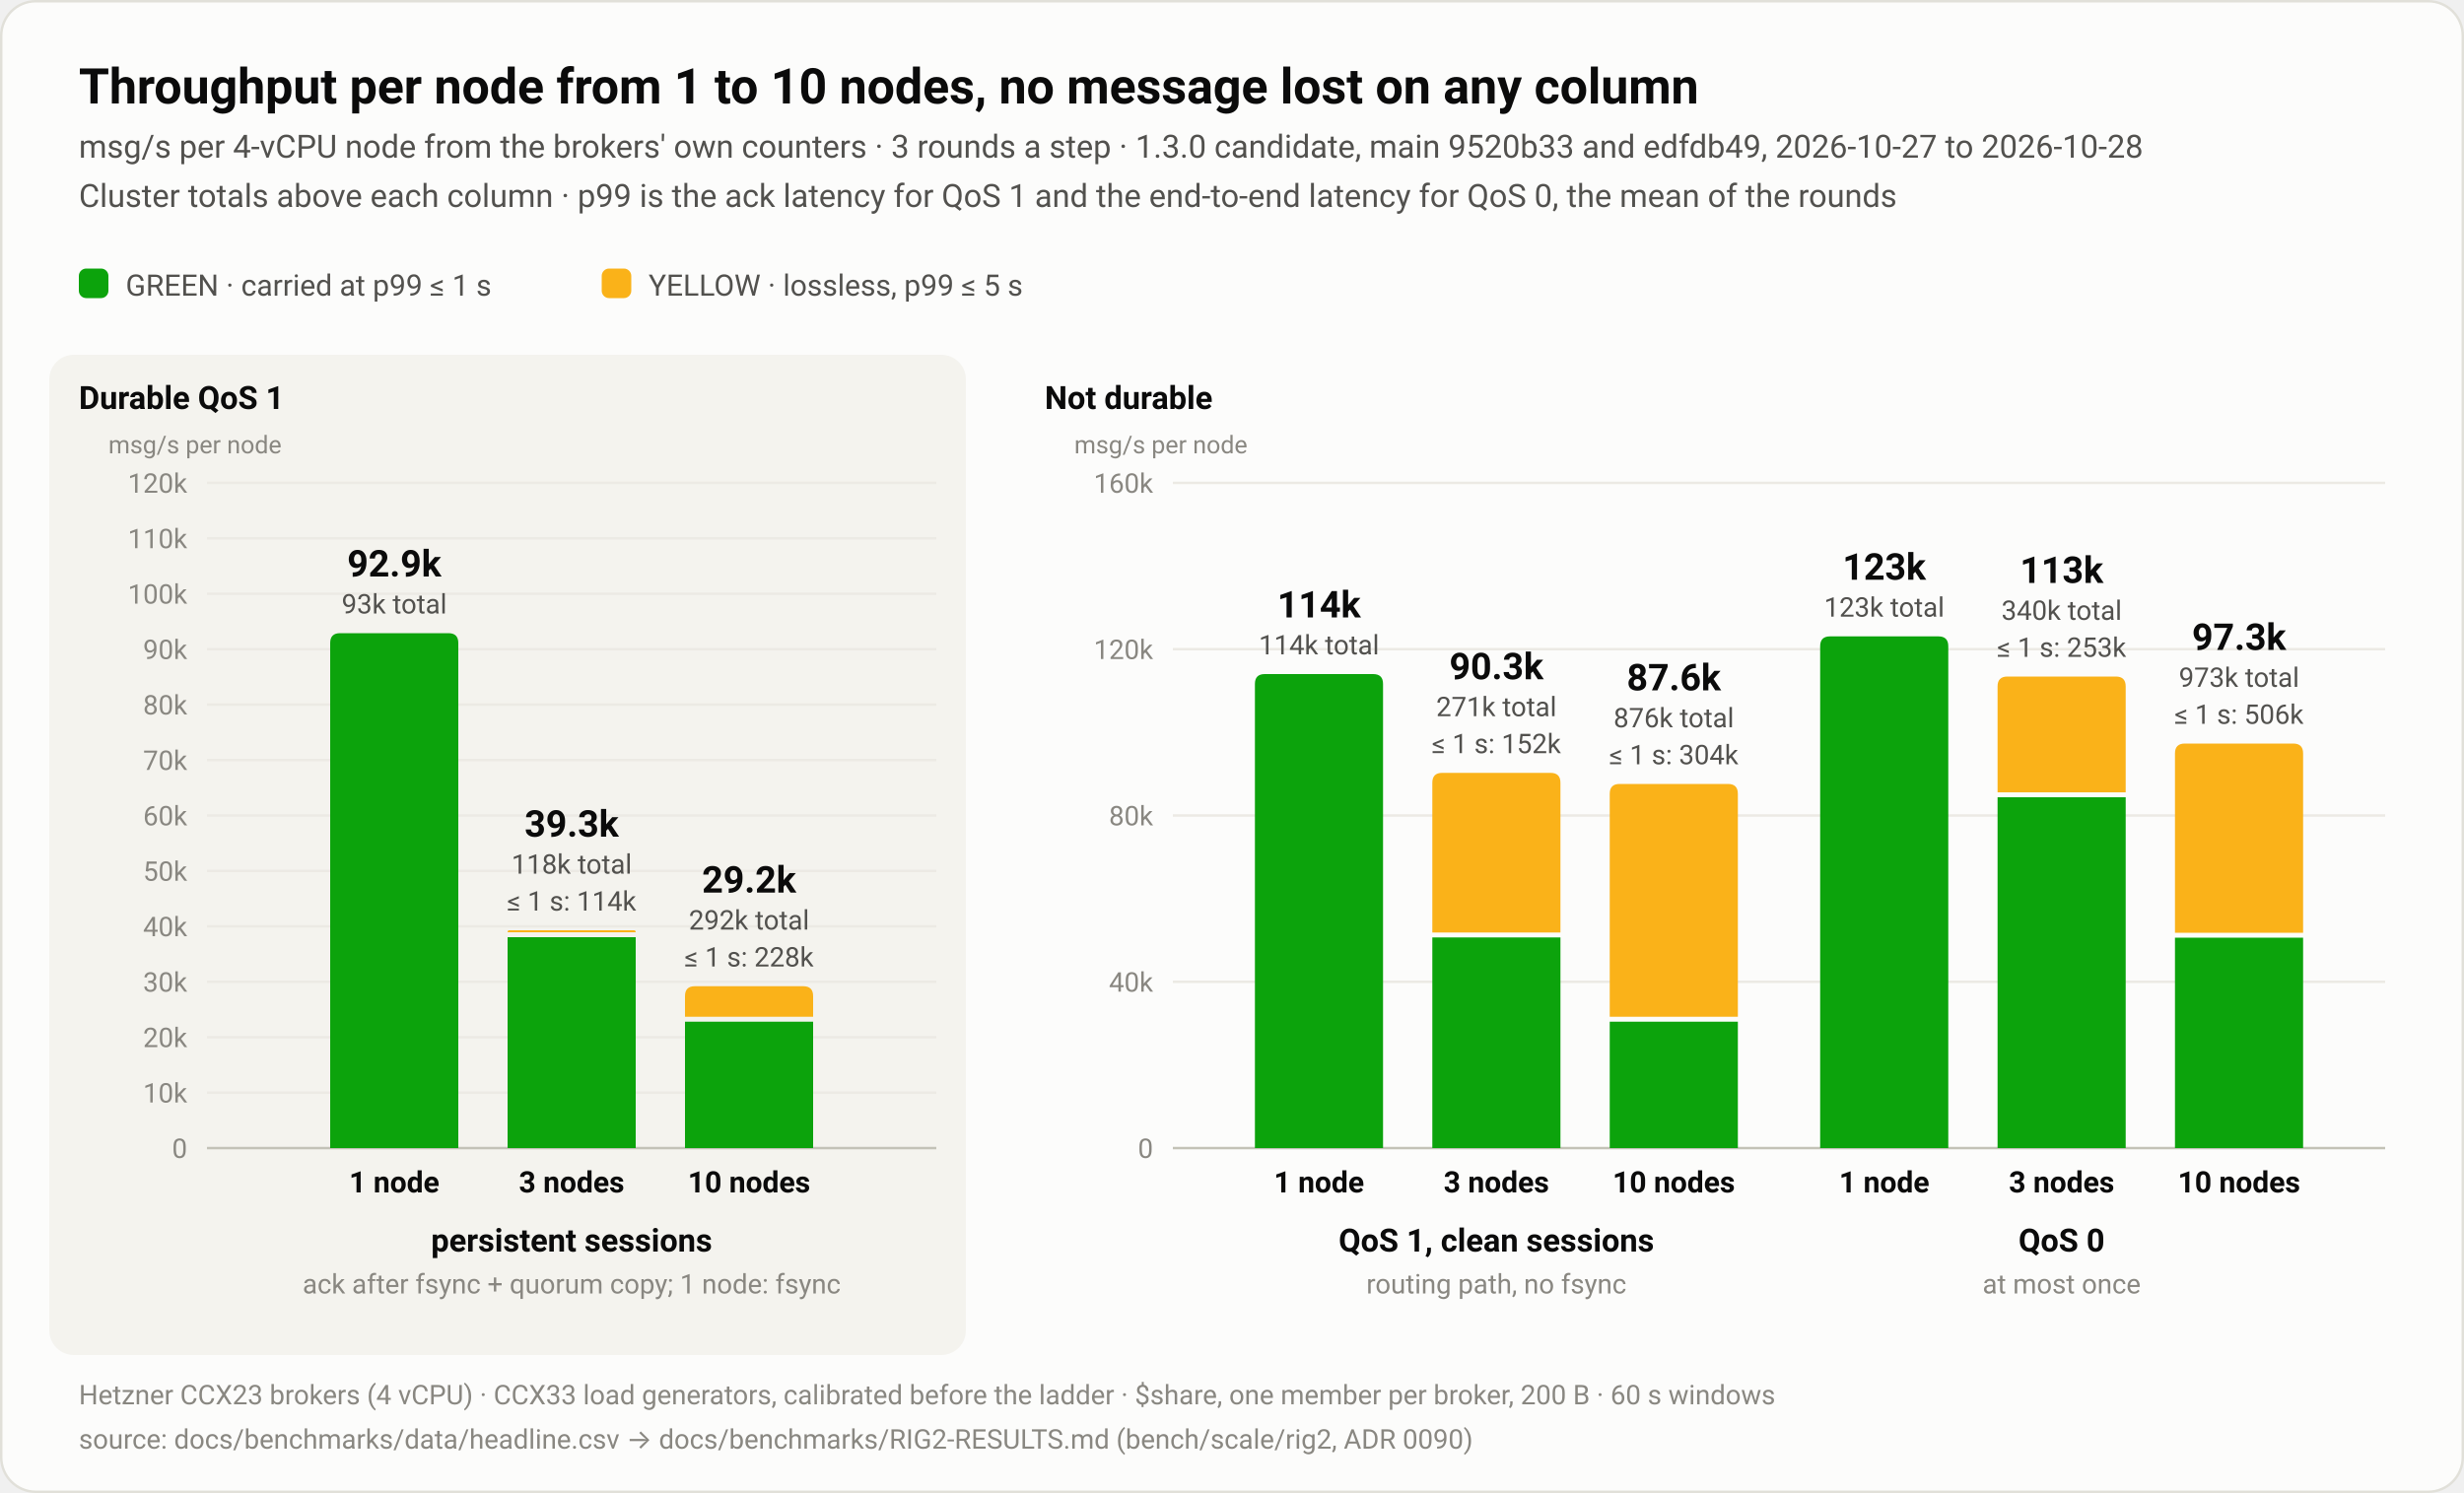
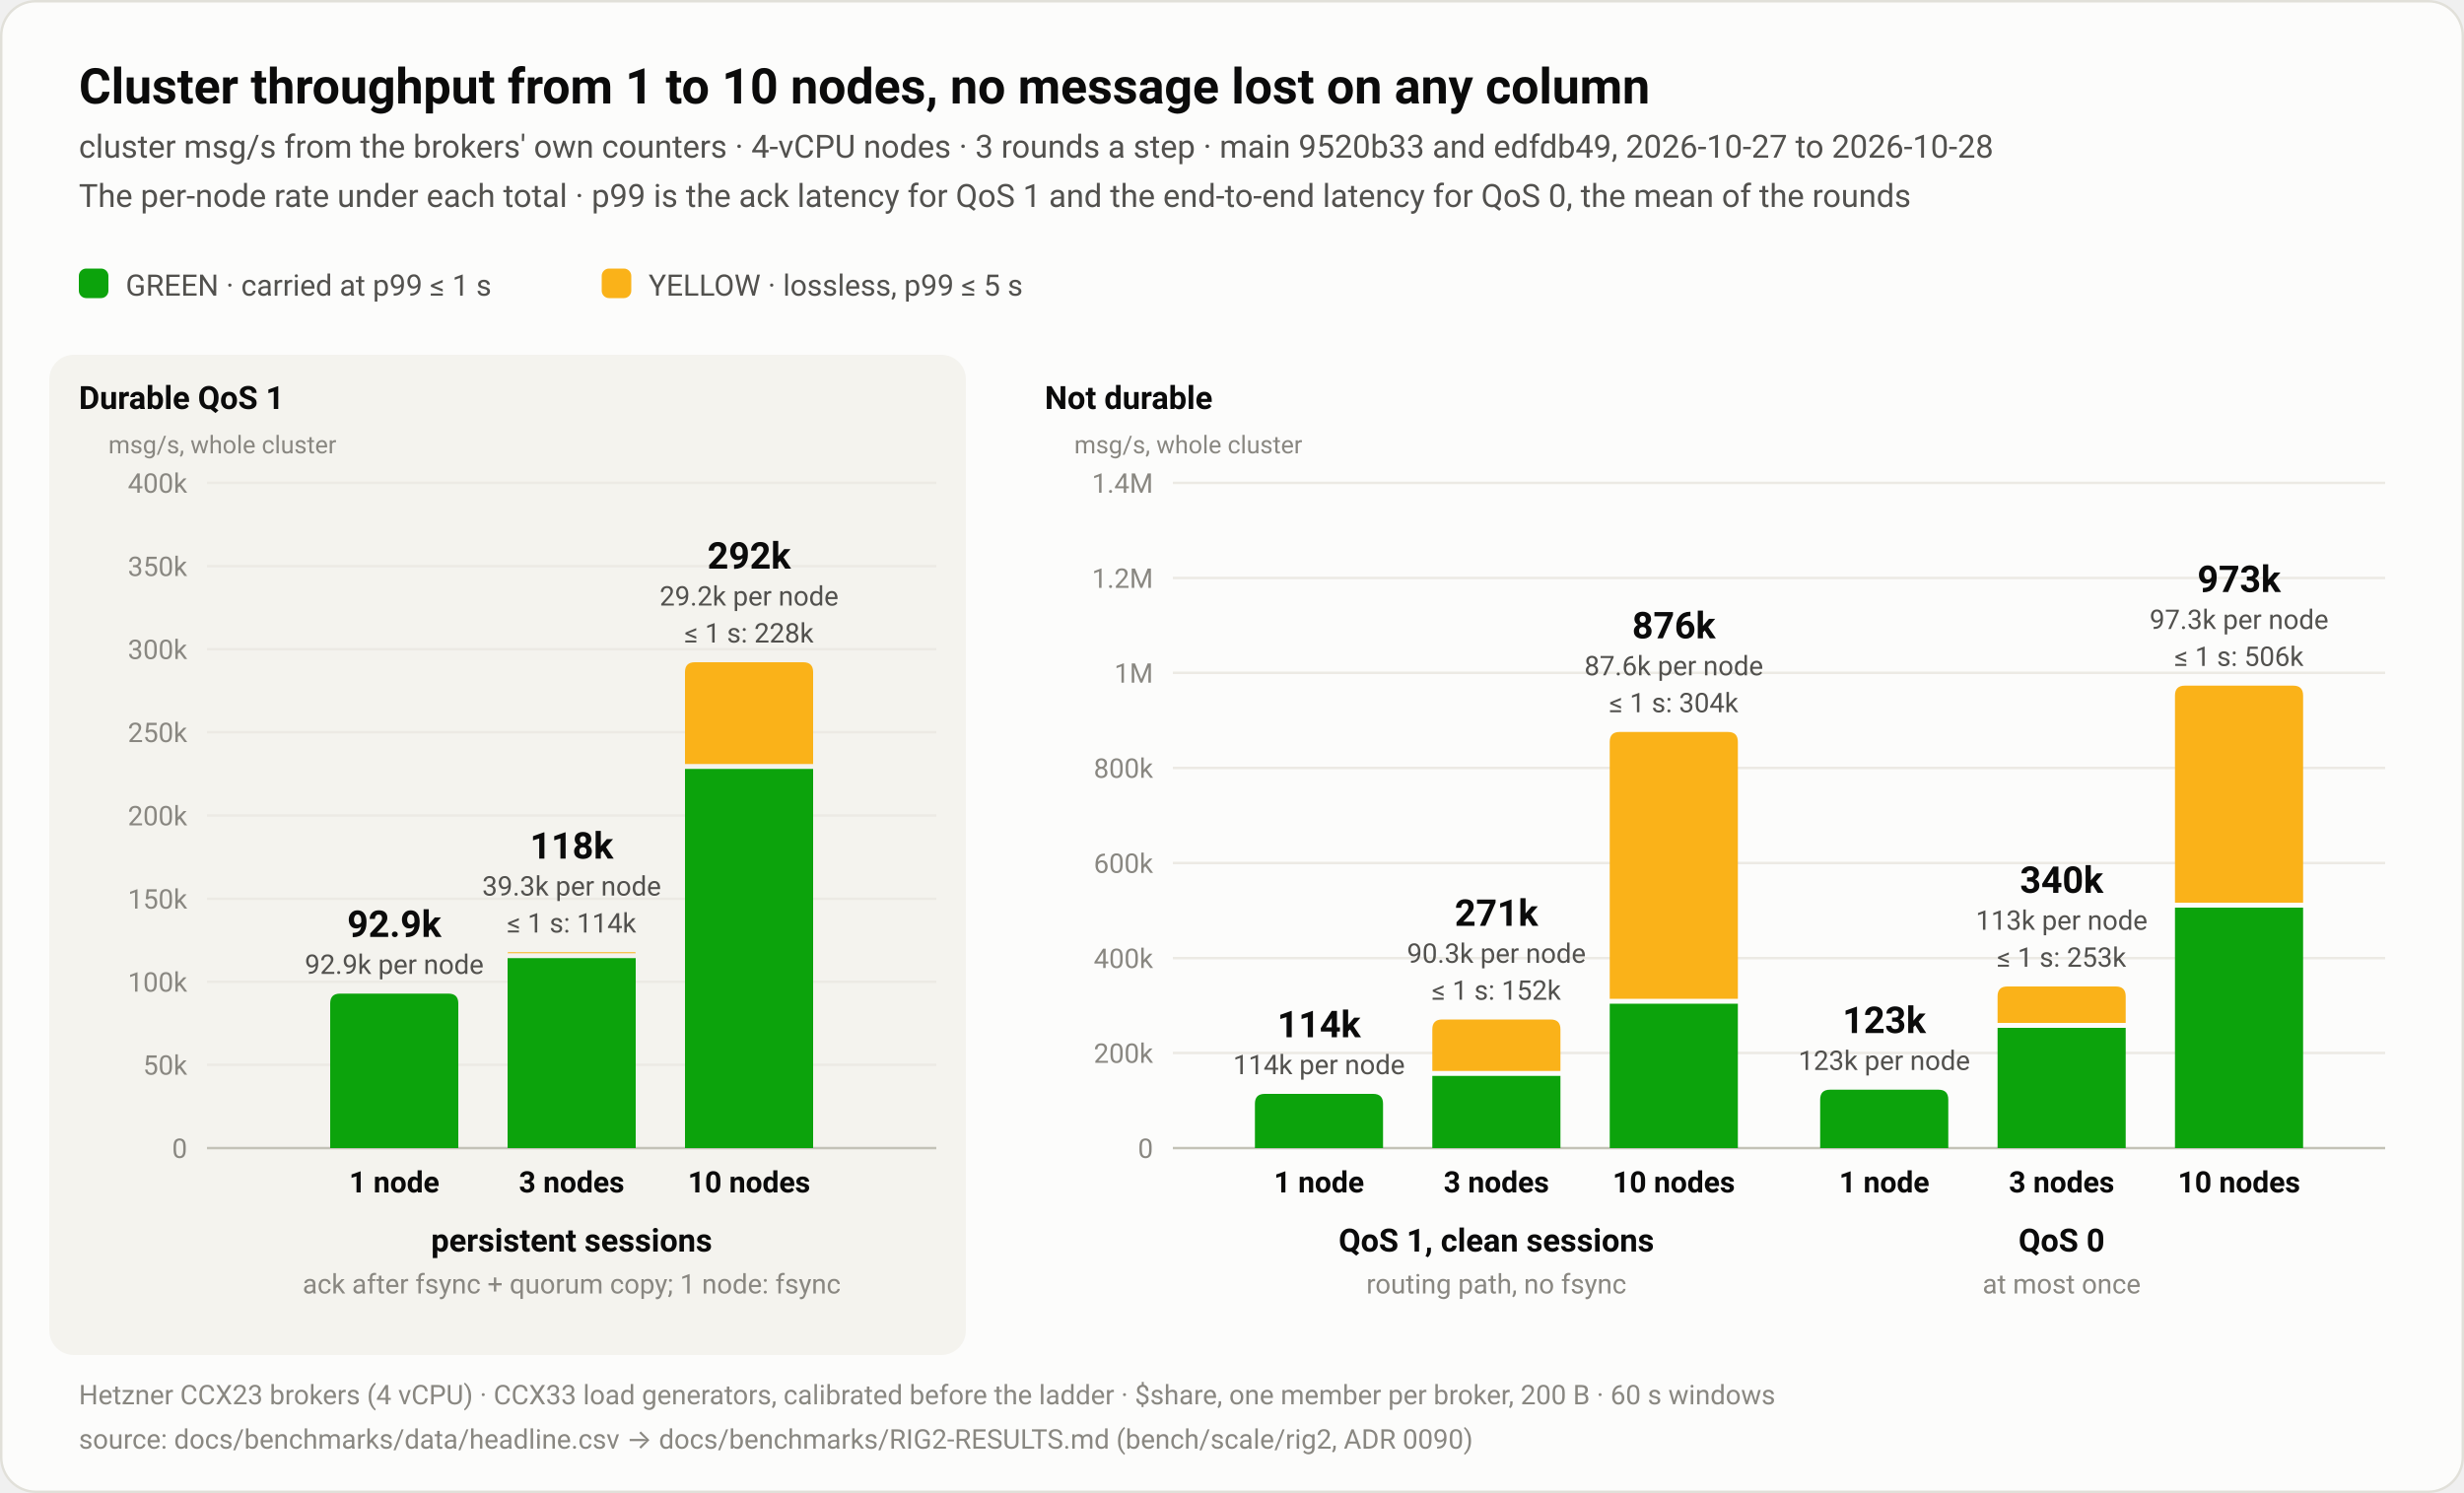
<svg xmlns="http://www.w3.org/2000/svg" viewBox="0 0 1000 606" width="1000" height="606" role="img" aria-labelledby="t d">
  <style>text{font-family:system-ui,-apple-system,"Segoe UI",Roboto,sans-serif;font-kerning:normal}.num{font-variant-numeric:tabular-nums}.f-surface{fill:#fcfcfb}.k-surface{stroke:#fcfcfb}.f-border{fill:#e1e0d9}.k-border{stroke:#e1e0d9}.f-ink{fill:#0b0b0b}.k-ink{stroke:#0b0b0b}.f-ink2{fill:#52514e}.k-ink2{stroke:#52514e}.f-muted{fill:#898781}.k-muted{stroke:#898781}.f-grid{fill:#eceae4}.k-grid{stroke:#eceae4}.f-axis{fill:#c3c2b7}.k-axis{stroke:#c3c2b7}.f-good{fill:#0ca30c}.k-good{stroke:#0ca30c}.f-warn{fill:#fab219}.k-warn{stroke:#fab219}.f-crit{fill:#d03b3b}.k-crit{stroke:#d03b3b}.f-ghost{fill:#898781}.k-ghost{stroke:#898781}.f-s1{fill:#2a78d6}.k-s1{stroke:#2a78d6}.f-s2{fill:#eb6834}.k-s2{stroke:#eb6834}.f-s3{fill:#1baf7a}.k-s3{stroke:#1baf7a}.f-s4{fill:#4a3aa7}.k-s4{stroke:#4a3aa7}@media (prefers-color-scheme:dark){.f-surface{fill:#1a1a19}.k-surface{stroke:#1a1a19}.f-border{fill:#2c2c2a}.k-border{stroke:#2c2c2a}.f-ink{fill:#ffffff}.k-ink{stroke:#ffffff}.f-ink2{fill:#c3c2b7}.k-ink2{stroke:#c3c2b7}.f-muted{fill:#898781}.k-muted{stroke:#898781}.f-grid{fill:#262624}.k-grid{stroke:#262624}.f-axis{fill:#383835}.k-axis{stroke:#383835}.f-good{fill:#0ca30c}.k-good{stroke:#0ca30c}.f-warn{fill:#fab219}.k-warn{stroke:#fab219}.f-crit{fill:#d03b3b}.k-crit{stroke:#d03b3b}.f-ghost{fill:#6f6e69}.k-ghost{stroke:#6f6e69}.f-s1{fill:#3987e5}.k-s1{stroke:#3987e5}.f-s2{fill:#d95926}.k-s2{stroke:#d95926}.f-s3{fill:#199e70}.k-s3{stroke:#199e70}.f-s4{fill:#9085e9}.k-s4{stroke:#9085e9}}</style>
  <rect x="0.5" y="0.5" width="999" height="605" rx="14" class="f-surface k-border" />
-   <text x="32" y="42" font-size="20" font-weight="650" class="f-ink">Throughput per node from 1 to 10 nodes, no message lost on any column</text>
-   <text x="32" y="64" font-size="13" class="f-ink2">msg/s per 4-vCPU node from the brokers' own counters · 3 rounds a step · 1.3.0 candidate, main 9520b33 and edfdb49, 2026-10-27 to 2026-10-28</text>
-   <text x="32.0" y="84.0" font-size="13" text-anchor="start" class="f-ink2">Cluster totals above each column · p99 is the ack latency for QoS 1 and the end-to-end latency for QoS 0, the mean of the rounds</text>
+   <text x="32" y="42" font-size="20" font-weight="650" class="f-ink">Cluster throughput from 1 to 10 nodes, no message lost on any column</text>
+   <text x="32" y="64" font-size="13" class="f-ink2">cluster msg/s from the brokers' own counters · 4-vCPU nodes · 3 rounds a step · main 9520b33 and edfdb49, 2026-10-27 to 2026-10-28</text>
+   <text x="32.0" y="84.0" font-size="13" text-anchor="start" class="f-ink2">The per-node rate under each total · p99 is the ack latency for QoS 1 and the end-to-end latency for QoS 0, the mean of the rounds</text>
  <rect x="32.0" y="109.0" width="12" height="12" rx="3" class="f-good" />
  <text x="51.0" y="120.0" font-size="12" text-anchor="start" class="f-ink2">GREEN · carried at p99 ≤ 1 s</text>
  <rect x="244.2" y="109.0" width="12" height="12" rx="3" class="f-warn" />
  <text x="263.2" y="120.0" font-size="12" text-anchor="start" class="f-ink2">YELLOW · lossless, p99 ≤ 5 s</text>
  <rect x="20" y="144" width="372" height="406" rx="10" class="f-grid" fill-opacity="0.55" />
  <text x="32.0" y="166.0" font-size="13" font-weight="650" text-anchor="start" class="f-ink">Durable QoS 1</text>
  <line x1="84.0" y1="466.0" x2="380.0" y2="466.0" class="k-axis" stroke-width="1" />
  <text x="76.0" y="470.0" font-size="11" text-anchor="end" class="f-muted num">0</text>
-   <line x1="84.0" y1="443.5" x2="380.0" y2="443.5" class="k-grid" stroke-width="1" />
-   <text x="76.0" y="447.5" font-size="11" text-anchor="end" class="f-muted num">10k</text>
-   <line x1="84.0" y1="421.0" x2="380.0" y2="421.0" class="k-grid" stroke-width="1" />
-   <text x="76.0" y="425.0" font-size="11" text-anchor="end" class="f-muted num">20k</text>
+   <line x1="84.0" y1="432.2" x2="380.0" y2="432.2" class="k-grid" stroke-width="1" />
+   <text x="76.0" y="436.2" font-size="11" text-anchor="end" class="f-muted num">50k</text>
  <line x1="84.0" y1="398.5" x2="380.0" y2="398.5" class="k-grid" stroke-width="1" />
-   <text x="76.0" y="402.5" font-size="11" text-anchor="end" class="f-muted num">30k</text>
-   <line x1="84.0" y1="376.0" x2="380.0" y2="376.0" class="k-grid" stroke-width="1" />
-   <text x="76.0" y="380.0" font-size="11" text-anchor="end" class="f-muted num">40k</text>
-   <line x1="84.0" y1="353.5" x2="380.0" y2="353.5" class="k-grid" stroke-width="1" />
-   <text x="76.0" y="357.5" font-size="11" text-anchor="end" class="f-muted num">50k</text>
+   <text x="76.0" y="402.5" font-size="11" text-anchor="end" class="f-muted num">100k</text>
+   <line x1="84.0" y1="364.8" x2="380.0" y2="364.8" class="k-grid" stroke-width="1" />
+   <text x="76.0" y="368.8" font-size="11" text-anchor="end" class="f-muted num">150k</text>
  <line x1="84.0" y1="331.0" x2="380.0" y2="331.0" class="k-grid" stroke-width="1" />
-   <text x="76.0" y="335.0" font-size="11" text-anchor="end" class="f-muted num">60k</text>
-   <line x1="84.0" y1="308.5" x2="380.0" y2="308.5" class="k-grid" stroke-width="1" />
-   <text x="76.0" y="312.5" font-size="11" text-anchor="end" class="f-muted num">70k</text>
-   <line x1="84.0" y1="286.0" x2="380.0" y2="286.0" class="k-grid" stroke-width="1" />
-   <text x="76.0" y="290.0" font-size="11" text-anchor="end" class="f-muted num">80k</text>
+   <text x="76.0" y="335.0" font-size="11" text-anchor="end" class="f-muted num">200k</text>
+   <line x1="84.0" y1="297.2" x2="380.0" y2="297.2" class="k-grid" stroke-width="1" />
+   <text x="76.0" y="301.2" font-size="11" text-anchor="end" class="f-muted num">250k</text>
  <line x1="84.0" y1="263.5" x2="380.0" y2="263.5" class="k-grid" stroke-width="1" />
-   <text x="76.0" y="267.5" font-size="11" text-anchor="end" class="f-muted num">90k</text>
-   <line x1="84.0" y1="241.0" x2="380.0" y2="241.0" class="k-grid" stroke-width="1" />
-   <text x="76.0" y="245.0" font-size="11" text-anchor="end" class="f-muted num">100k</text>
-   <line x1="84.0" y1="218.5" x2="380.0" y2="218.5" class="k-grid" stroke-width="1" />
-   <text x="76.0" y="222.5" font-size="11" text-anchor="end" class="f-muted num">110k</text>
+   <text x="76.0" y="267.5" font-size="11" text-anchor="end" class="f-muted num">300k</text>
+   <line x1="84.0" y1="229.8" x2="380.0" y2="229.8" class="k-grid" stroke-width="1" />
+   <text x="76.0" y="233.8" font-size="11" text-anchor="end" class="f-muted num">350k</text>
  <line x1="84.0" y1="196.0" x2="380.0" y2="196.0" class="k-grid" stroke-width="1" />
-   <text x="76.0" y="200.0" font-size="11" text-anchor="end" class="f-muted num">120k</text>
-   <text x="44.0" y="184.0" font-size="10" text-anchor="start" class="f-muted">msg/s per node</text>
-   <path d="M134.0,466.0 V261.0 Q134.0,257.0 138.0,257.0 H182.0 Q186.0,257.0 186.0,261.0 V466.0 Z" class="f-good" />
-   <text x="160.0" y="249.0" font-size="11" text-anchor="middle" class="f-ink2 num">93k total</text>
-   <text x="160.0" y="234.0" font-size="15" font-weight="650" text-anchor="middle" class="f-ink num">92.9k</text>
+   <text x="76.0" y="200.0" font-size="11" text-anchor="end" class="f-muted num">400k</text>
+   <text x="44.0" y="184.0" font-size="10" text-anchor="start" class="f-muted">msg/s, whole cluster</text>
+   <path d="M134.0,466.0 V407.3 Q134.0,403.3 138.0,403.3 H182.0 Q186.0,403.3 186.0,407.3 V466.0 Z" class="f-good" />
+   <text x="160.0" y="395.3" font-size="11" text-anchor="middle" class="f-ink2 num">92.9k per node</text>
+   <text x="160.0" y="380.3" font-size="15" font-weight="650" text-anchor="middle" class="f-ink num">92.9k</text>
  <text x="160.0" y="484.0" font-size="12" font-weight="600" text-anchor="middle" class="f-ink">1 node</text>
-   <rect x="206.0" y="380.4" width="52.0" height="85.6" class="f-good" />
-   <path d="M206.0,378.4 V378.4 Q206.0,377.6 206.7,377.6 H257.3 Q258.0,377.6 258.0,378.4 V378.4 Z" class="f-warn" />
-   <text x="232.0" y="369.6" font-size="11" text-anchor="middle" class="f-ink2 num">≤ 1 s: 114k</text>
-   <text x="232.0" y="354.6" font-size="11" text-anchor="middle" class="f-ink2 num">118k total</text>
-   <text x="232.0" y="339.6" font-size="15" font-weight="650" text-anchor="middle" class="f-ink num">39.3k</text>
+   <rect x="206.0" y="388.9" width="52.0" height="77.1" class="f-good" />
+   <path d="M206.0,386.9 V386.9 Q206.0,386.5 206.4,386.5 H257.6 Q258.0,386.5 258.0,386.9 V386.9 Z" class="f-warn" />
+   <text x="232.0" y="378.5" font-size="11" text-anchor="middle" class="f-ink2 num">≤ 1 s: 114k</text>
+   <text x="232.0" y="363.5" font-size="11" text-anchor="middle" class="f-ink2 num">39.3k per node</text>
+   <text x="232.0" y="348.5" font-size="15" font-weight="650" text-anchor="middle" class="f-ink num">118k</text>
  <text x="232.0" y="484.0" font-size="12" font-weight="600" text-anchor="middle" class="f-ink">3 nodes</text>
-   <rect x="278.0" y="414.7" width="52.0" height="51.3" class="f-good" />
-   <path d="M278.0,412.7 V404.3 Q278.0,400.3 282.0,400.3 H326.0 Q330.0,400.3 330.0,404.3 V412.7 Z" class="f-warn" />
-   <text x="304.0" y="392.3" font-size="11" text-anchor="middle" class="f-ink2 num">≤ 1 s: 228k</text>
-   <text x="304.0" y="377.3" font-size="11" text-anchor="middle" class="f-ink2 num">292k total</text>
-   <text x="304.0" y="362.3" font-size="15" font-weight="650" text-anchor="middle" class="f-ink num">29.2k</text>
+   <rect x="278.0" y="312.1" width="52.0" height="153.9" class="f-good" />
+   <path d="M278.0,310.1 V272.8 Q278.0,268.8 282.0,268.8 H326.0 Q330.0,268.8 330.0,272.8 V310.1 Z" class="f-warn" />
+   <text x="304.0" y="260.8" font-size="11" text-anchor="middle" class="f-ink2 num">≤ 1 s: 228k</text>
+   <text x="304.0" y="245.8" font-size="11" text-anchor="middle" class="f-ink2 num">29.2k per node</text>
+   <text x="304.0" y="230.8" font-size="15" font-weight="650" text-anchor="middle" class="f-ink num">292k</text>
  <text x="304.0" y="484.0" font-size="12" font-weight="600" text-anchor="middle" class="f-ink">10 nodes</text>
  <text x="232.0" y="508.0" font-size="13" font-weight="650" text-anchor="middle" class="f-ink">persistent sessions</text>
  <text x="232.0" y="525.0" font-size="11" text-anchor="middle" class="f-muted">ack after fsync + quorum copy; 1 node: fsync</text>
  <text x="424.0" y="166.0" font-size="13" font-weight="650" text-anchor="start" class="f-ink">Not durable</text>
  <line x1="476.0" y1="466.0" x2="968.0" y2="466.0" class="k-axis" stroke-width="1" />
  <text x="468.0" y="470.0" font-size="11" text-anchor="end" class="f-muted num">0</text>
-   <line x1="476.0" y1="398.5" x2="968.0" y2="398.5" class="k-grid" stroke-width="1" />
-   <text x="468.0" y="402.5" font-size="11" text-anchor="end" class="f-muted num">40k</text>
-   <line x1="476.0" y1="331.0" x2="968.0" y2="331.0" class="k-grid" stroke-width="1" />
-   <text x="468.0" y="335.0" font-size="11" text-anchor="end" class="f-muted num">80k</text>
-   <line x1="476.0" y1="263.5" x2="968.0" y2="263.5" class="k-grid" stroke-width="1" />
-   <text x="468.0" y="267.5" font-size="11" text-anchor="end" class="f-muted num">120k</text>
+   <line x1="476.0" y1="427.4" x2="968.0" y2="427.4" class="k-grid" stroke-width="1" />
+   <text x="468.0" y="431.4" font-size="11" text-anchor="end" class="f-muted num">200k</text>
+   <line x1="476.0" y1="388.9" x2="968.0" y2="388.9" class="k-grid" stroke-width="1" />
+   <text x="468.0" y="392.9" font-size="11" text-anchor="end" class="f-muted num">400k</text>
+   <line x1="476.0" y1="350.3" x2="968.0" y2="350.3" class="k-grid" stroke-width="1" />
+   <text x="468.0" y="354.3" font-size="11" text-anchor="end" class="f-muted num">600k</text>
+   <line x1="476.0" y1="311.7" x2="968.0" y2="311.7" class="k-grid" stroke-width="1" />
+   <text x="468.0" y="315.7" font-size="11" text-anchor="end" class="f-muted num">800k</text>
+   <line x1="476.0" y1="273.1" x2="968.0" y2="273.1" class="k-grid" stroke-width="1" />
+   <text x="468.0" y="277.1" font-size="11" text-anchor="end" class="f-muted num">1M</text>
+   <line x1="476.0" y1="234.6" x2="968.0" y2="234.6" class="k-grid" stroke-width="1" />
+   <text x="468.0" y="238.6" font-size="11" text-anchor="end" class="f-muted num">1.2M</text>
  <line x1="476.0" y1="196.0" x2="968.0" y2="196.0" class="k-grid" stroke-width="1" />
-   <text x="468.0" y="200.0" font-size="11" text-anchor="end" class="f-muted num">160k</text>
-   <text x="436.0" y="184.0" font-size="10" text-anchor="start" class="f-muted">msg/s per node</text>
-   <path d="M509.3,466.0 V277.6 Q509.3,273.6 513.3,273.6 H557.3 Q561.3,273.6 561.3,277.6 V466.0 Z" class="f-good" />
-   <text x="535.3" y="265.6" font-size="11" text-anchor="middle" class="f-ink2 num">114k total</text>
-   <text x="535.3" y="250.6" font-size="15" font-weight="650" text-anchor="middle" class="f-ink num">114k</text>
+   <text x="468.0" y="200.0" font-size="11" text-anchor="end" class="f-muted num">1.4M</text>
+   <text x="436.0" y="184.0" font-size="10" text-anchor="start" class="f-muted">msg/s, whole cluster</text>
+   <path d="M509.3,466.0 V448.0 Q509.3,444.0 513.3,444.0 H557.3 Q561.3,444.0 561.3,448.0 V466.0 Z" class="f-good" />
+   <text x="535.3" y="436.0" font-size="11" text-anchor="middle" class="f-ink2 num">114k per node</text>
+   <text x="535.3" y="421.0" font-size="15" font-weight="650" text-anchor="middle" class="f-ink num">114k</text>
  <text x="535.3" y="484.0" font-size="12" font-weight="600" text-anchor="middle" class="f-ink">1 node</text>
-   <rect x="581.3" y="380.5" width="52.0" height="85.5" class="f-good" />
-   <path d="M581.3,378.5 V317.7 Q581.3,313.7 585.3,313.7 H629.3 Q633.3,313.7 633.3,317.7 V378.5 Z" class="f-warn" />
-   <text x="607.3" y="305.7" font-size="11" text-anchor="middle" class="f-ink2 num">≤ 1 s: 152k</text>
-   <text x="607.3" y="290.7" font-size="11" text-anchor="middle" class="f-ink2 num">271k total</text>
-   <text x="607.3" y="275.7" font-size="15" font-weight="650" text-anchor="middle" class="f-ink num">90.3k</text>
+   <rect x="581.3" y="436.7" width="52.0" height="29.3" class="f-good" />
+   <path d="M581.3,434.7 V417.8 Q581.3,413.8 585.3,413.8 H629.3 Q633.3,413.8 633.3,417.8 V434.7 Z" class="f-warn" />
+   <text x="607.3" y="405.8" font-size="11" text-anchor="middle" class="f-ink2 num">≤ 1 s: 152k</text>
+   <text x="607.3" y="390.8" font-size="11" text-anchor="middle" class="f-ink2 num">90.3k per node</text>
+   <text x="607.3" y="375.8" font-size="15" font-weight="650" text-anchor="middle" class="f-ink num">271k</text>
  <text x="607.3" y="484.0" font-size="12" font-weight="600" text-anchor="middle" class="f-ink">3 nodes</text>
-   <rect x="653.3" y="414.7" width="52.0" height="51.3" class="f-good" />
-   <path d="M653.3,412.7 V322.2 Q653.3,318.2 657.3,318.2 H701.3 Q705.3,318.2 705.3,322.2 V412.7 Z" class="f-warn" />
-   <text x="679.3" y="310.2" font-size="11" text-anchor="middle" class="f-ink2 num">≤ 1 s: 304k</text>
-   <text x="679.3" y="295.2" font-size="11" text-anchor="middle" class="f-ink2 num">876k total</text>
-   <text x="679.3" y="280.2" font-size="15" font-weight="650" text-anchor="middle" class="f-ink num">87.6k</text>
+   <rect x="653.3" y="407.4" width="52.0" height="58.6" class="f-good" />
+   <path d="M653.3,405.4 V301.1 Q653.3,297.1 657.3,297.1 H701.3 Q705.3,297.1 705.3,301.1 V405.4 Z" class="f-warn" />
+   <text x="679.3" y="289.1" font-size="11" text-anchor="middle" class="f-ink2 num">≤ 1 s: 304k</text>
+   <text x="679.3" y="274.1" font-size="11" text-anchor="middle" class="f-ink2 num">87.6k per node</text>
+   <text x="679.3" y="259.1" font-size="15" font-weight="650" text-anchor="middle" class="f-ink num">876k</text>
  <text x="679.3" y="484.0" font-size="12" font-weight="600" text-anchor="middle" class="f-ink">10 nodes</text>
  <text x="607.3" y="508.0" font-size="13" font-weight="650" text-anchor="middle" class="f-ink">QoS 1, clean sessions</text>
  <text x="607.3" y="525.0" font-size="11" text-anchor="middle" class="f-muted">routing path, no fsync</text>
-   <path d="M738.7,466.0 V262.3 Q738.7,258.3 742.7,258.3 H786.7 Q790.7,258.3 790.7,262.3 V466.0 Z" class="f-good" />
-   <text x="764.7" y="250.3" font-size="11" text-anchor="middle" class="f-ink2 num">123k total</text>
-   <text x="764.7" y="235.3" font-size="15" font-weight="650" text-anchor="middle" class="f-ink num">123k</text>
+   <path d="M738.7,466.0 V446.3 Q738.7,442.3 742.7,442.3 H786.7 Q790.7,442.3 790.7,446.3 V466.0 Z" class="f-good" />
+   <text x="764.7" y="434.3" font-size="11" text-anchor="middle" class="f-ink2 num">123k per node</text>
+   <text x="764.7" y="419.3" font-size="15" font-weight="650" text-anchor="middle" class="f-ink num">123k</text>
  <text x="764.7" y="484.0" font-size="12" font-weight="600" text-anchor="middle" class="f-ink">1 node</text>
-   <rect x="810.7" y="323.6" width="52.0" height="142.4" class="f-good" />
-   <path d="M810.7,321.6 V278.6 Q810.7,274.6 814.7,274.6 H858.7 Q862.7,274.6 862.7,278.6 V321.6 Z" class="f-warn" />
-   <text x="836.7" y="266.6" font-size="11" text-anchor="middle" class="f-ink2 num">≤ 1 s: 253k</text>
-   <text x="836.7" y="251.6" font-size="11" text-anchor="middle" class="f-ink2 num">340k total</text>
-   <text x="836.7" y="236.6" font-size="15" font-weight="650" text-anchor="middle" class="f-ink num">113k</text>
+   <rect x="810.7" y="417.2" width="52.0" height="48.8" class="f-good" />
+   <path d="M810.7,415.2 V404.4 Q810.7,400.4 814.7,400.4 H858.7 Q862.7,400.4 862.7,404.4 V415.2 Z" class="f-warn" />
+   <text x="836.7" y="392.4" font-size="11" text-anchor="middle" class="f-ink2 num">≤ 1 s: 253k</text>
+   <text x="836.7" y="377.4" font-size="11" text-anchor="middle" class="f-ink2 num">113k per node</text>
+   <text x="836.7" y="362.4" font-size="15" font-weight="650" text-anchor="middle" class="f-ink num">340k</text>
  <text x="836.7" y="484.0" font-size="12" font-weight="600" text-anchor="middle" class="f-ink">3 nodes</text>
-   <rect x="882.7" y="380.6" width="52.0" height="85.4" class="f-good" />
-   <path d="M882.7,378.6 V305.8 Q882.7,301.8 886.7,301.8 H930.7 Q934.7,301.8 934.7,305.8 V378.6 Z" class="f-warn" />
-   <text x="908.7" y="293.8" font-size="11" text-anchor="middle" class="f-ink2 num">≤ 1 s: 506k</text>
-   <text x="908.7" y="278.8" font-size="11" text-anchor="middle" class="f-ink2 num">973k total</text>
-   <text x="908.7" y="263.8" font-size="15" font-weight="650" text-anchor="middle" class="f-ink num">97.3k</text>
+   <rect x="882.7" y="368.4" width="52.0" height="97.6" class="f-good" />
+   <path d="M882.7,366.4 V282.3 Q882.7,278.3 886.7,278.3 H930.7 Q934.7,278.3 934.7,282.3 V366.4 Z" class="f-warn" />
+   <text x="908.7" y="270.3" font-size="11" text-anchor="middle" class="f-ink2 num">≤ 1 s: 506k</text>
+   <text x="908.7" y="255.3" font-size="11" text-anchor="middle" class="f-ink2 num">97.3k per node</text>
+   <text x="908.7" y="240.3" font-size="15" font-weight="650" text-anchor="middle" class="f-ink num">973k</text>
  <text x="908.7" y="484.0" font-size="12" font-weight="600" text-anchor="middle" class="f-ink">10 nodes</text>
  <text x="836.7" y="508.0" font-size="13" font-weight="650" text-anchor="middle" class="f-ink">QoS 0</text>
  <text x="836.7" y="525.0" font-size="11" text-anchor="middle" class="f-muted">at most once</text>
  <text x="32.0" y="570.0" font-size="11" text-anchor="start" class="f-muted">Hetzner CCX23 brokers (4 vCPU) · CCX33 load generators, calibrated before the ladder · $share, one member per broker, 200 B · 60 s windows</text>
  <text x="32.0" y="588.0" font-size="11" text-anchor="start" class="f-muted">source: docs/benchmarks/data/headline.csv → docs/benchmarks/RIG2-RESULTS.md (bench/scale/rig2, ADR 0090)</text>
</svg>
